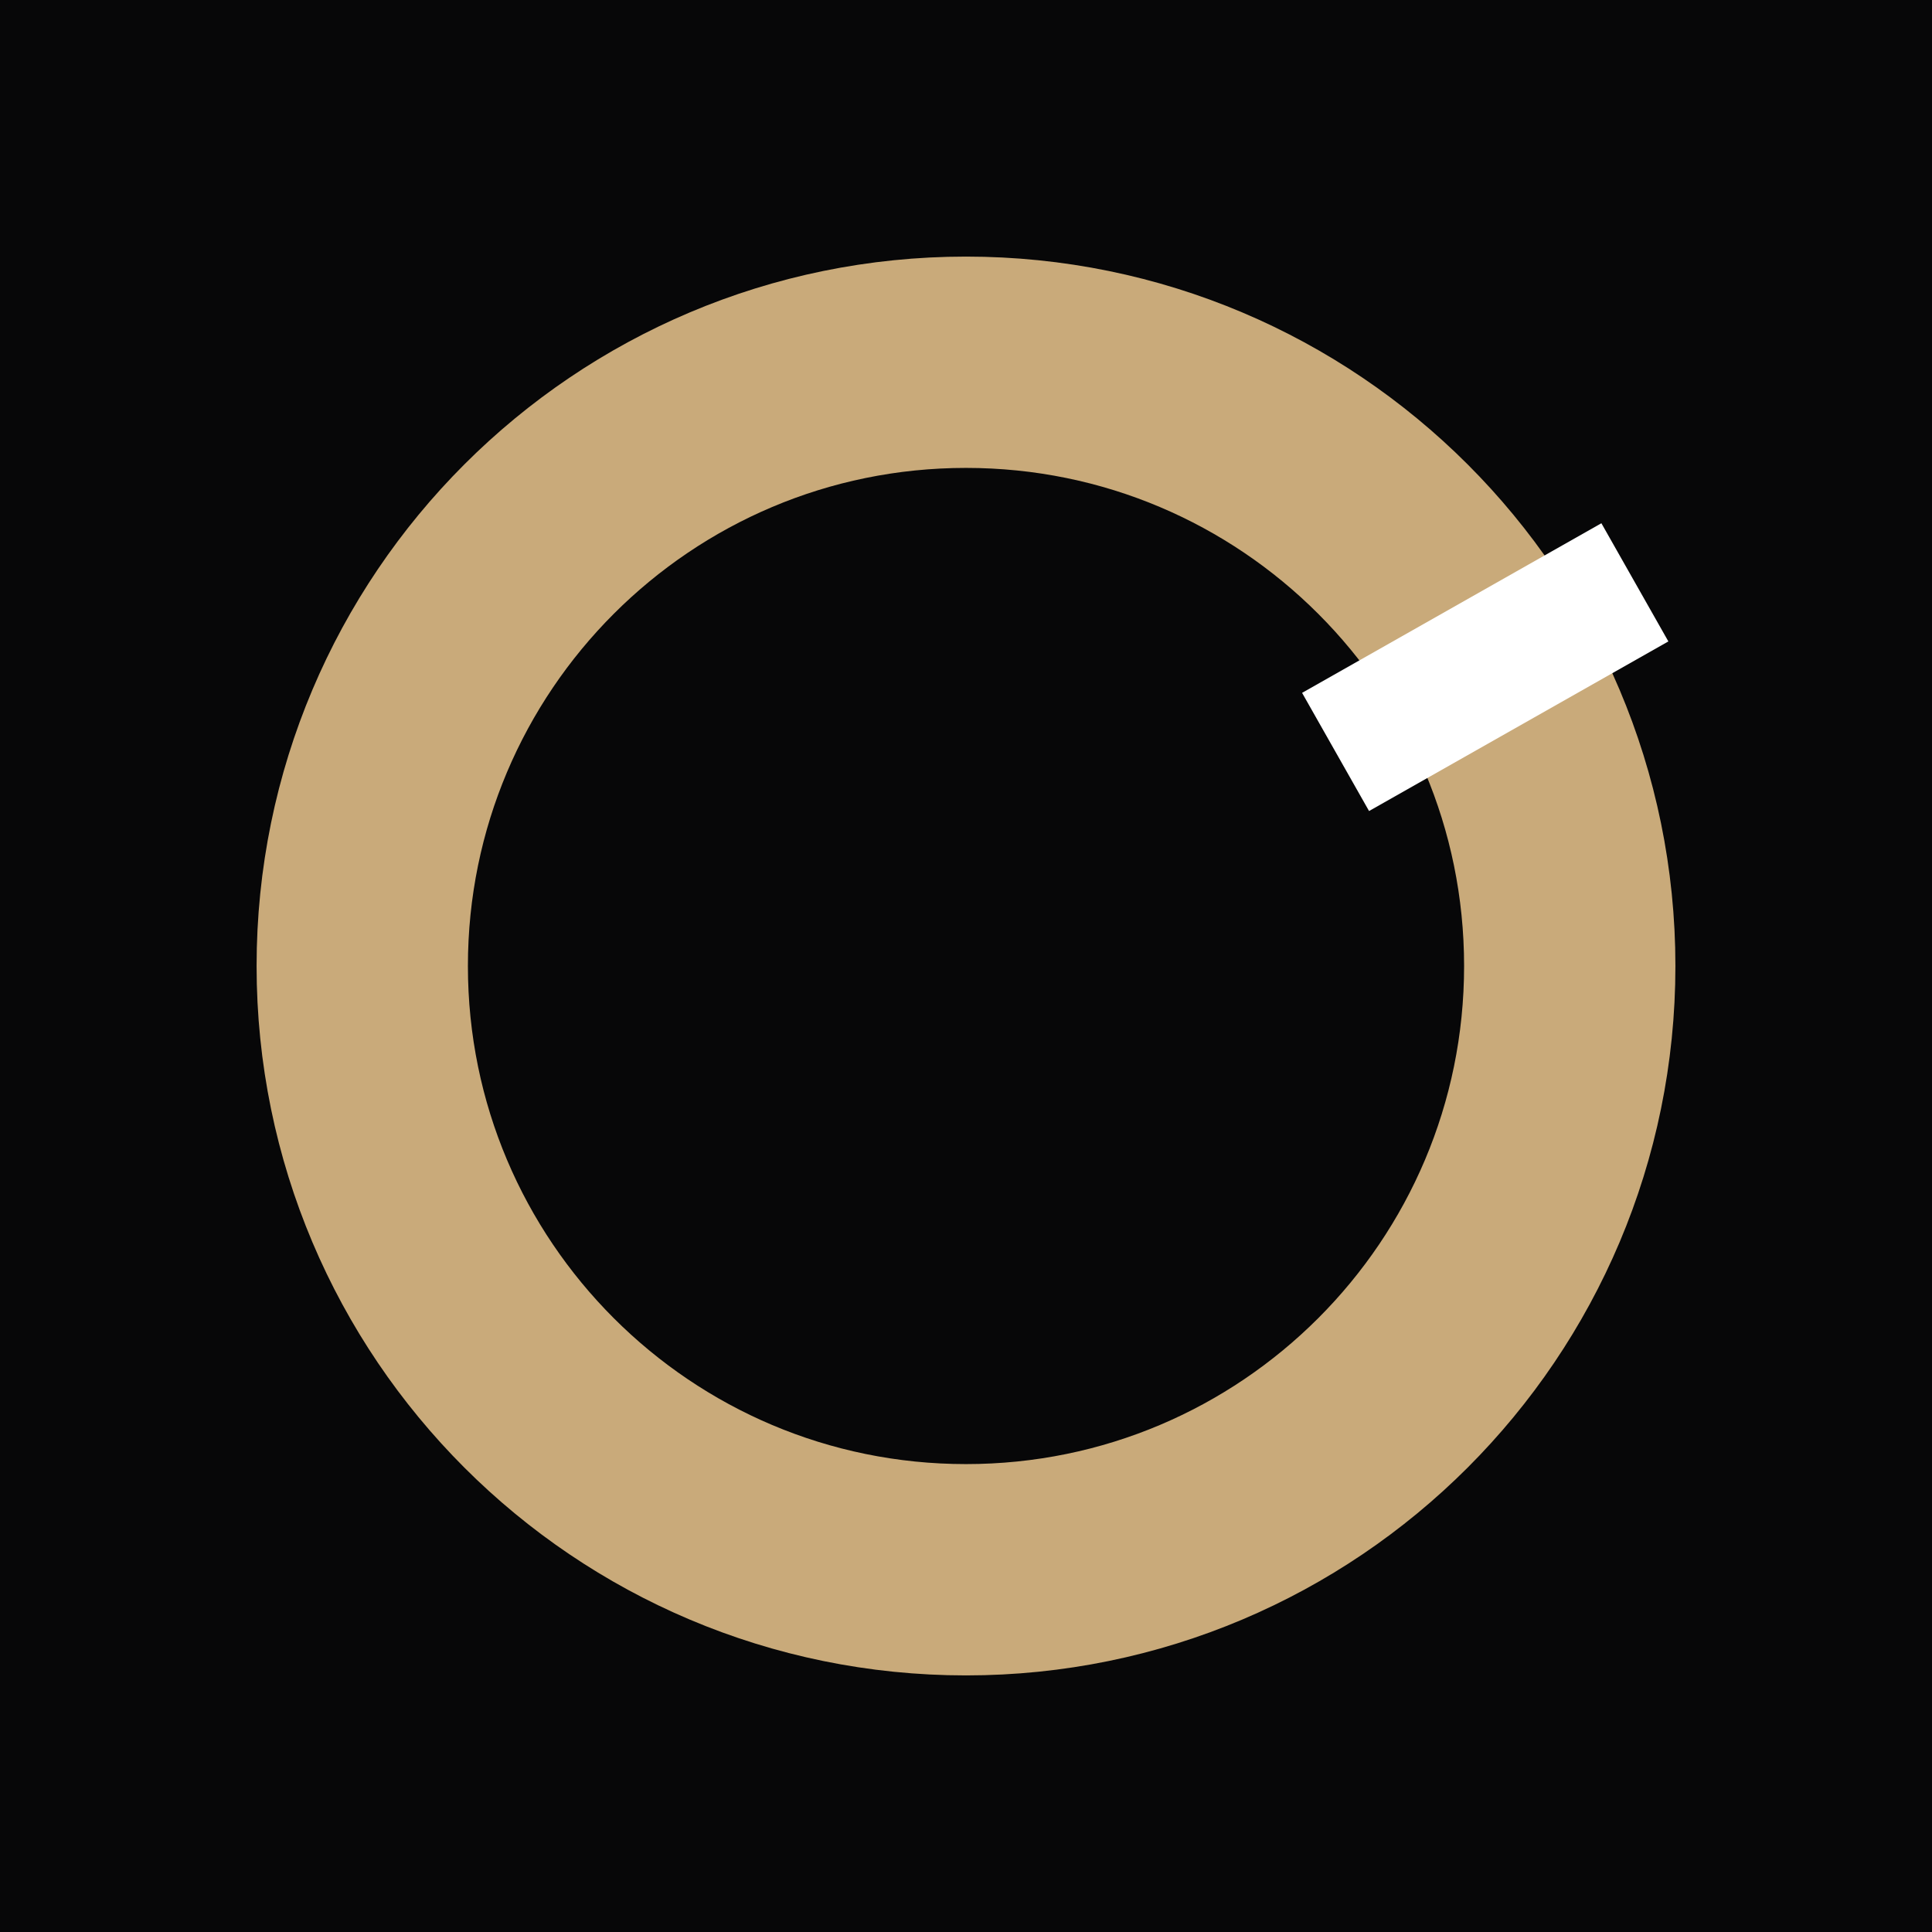
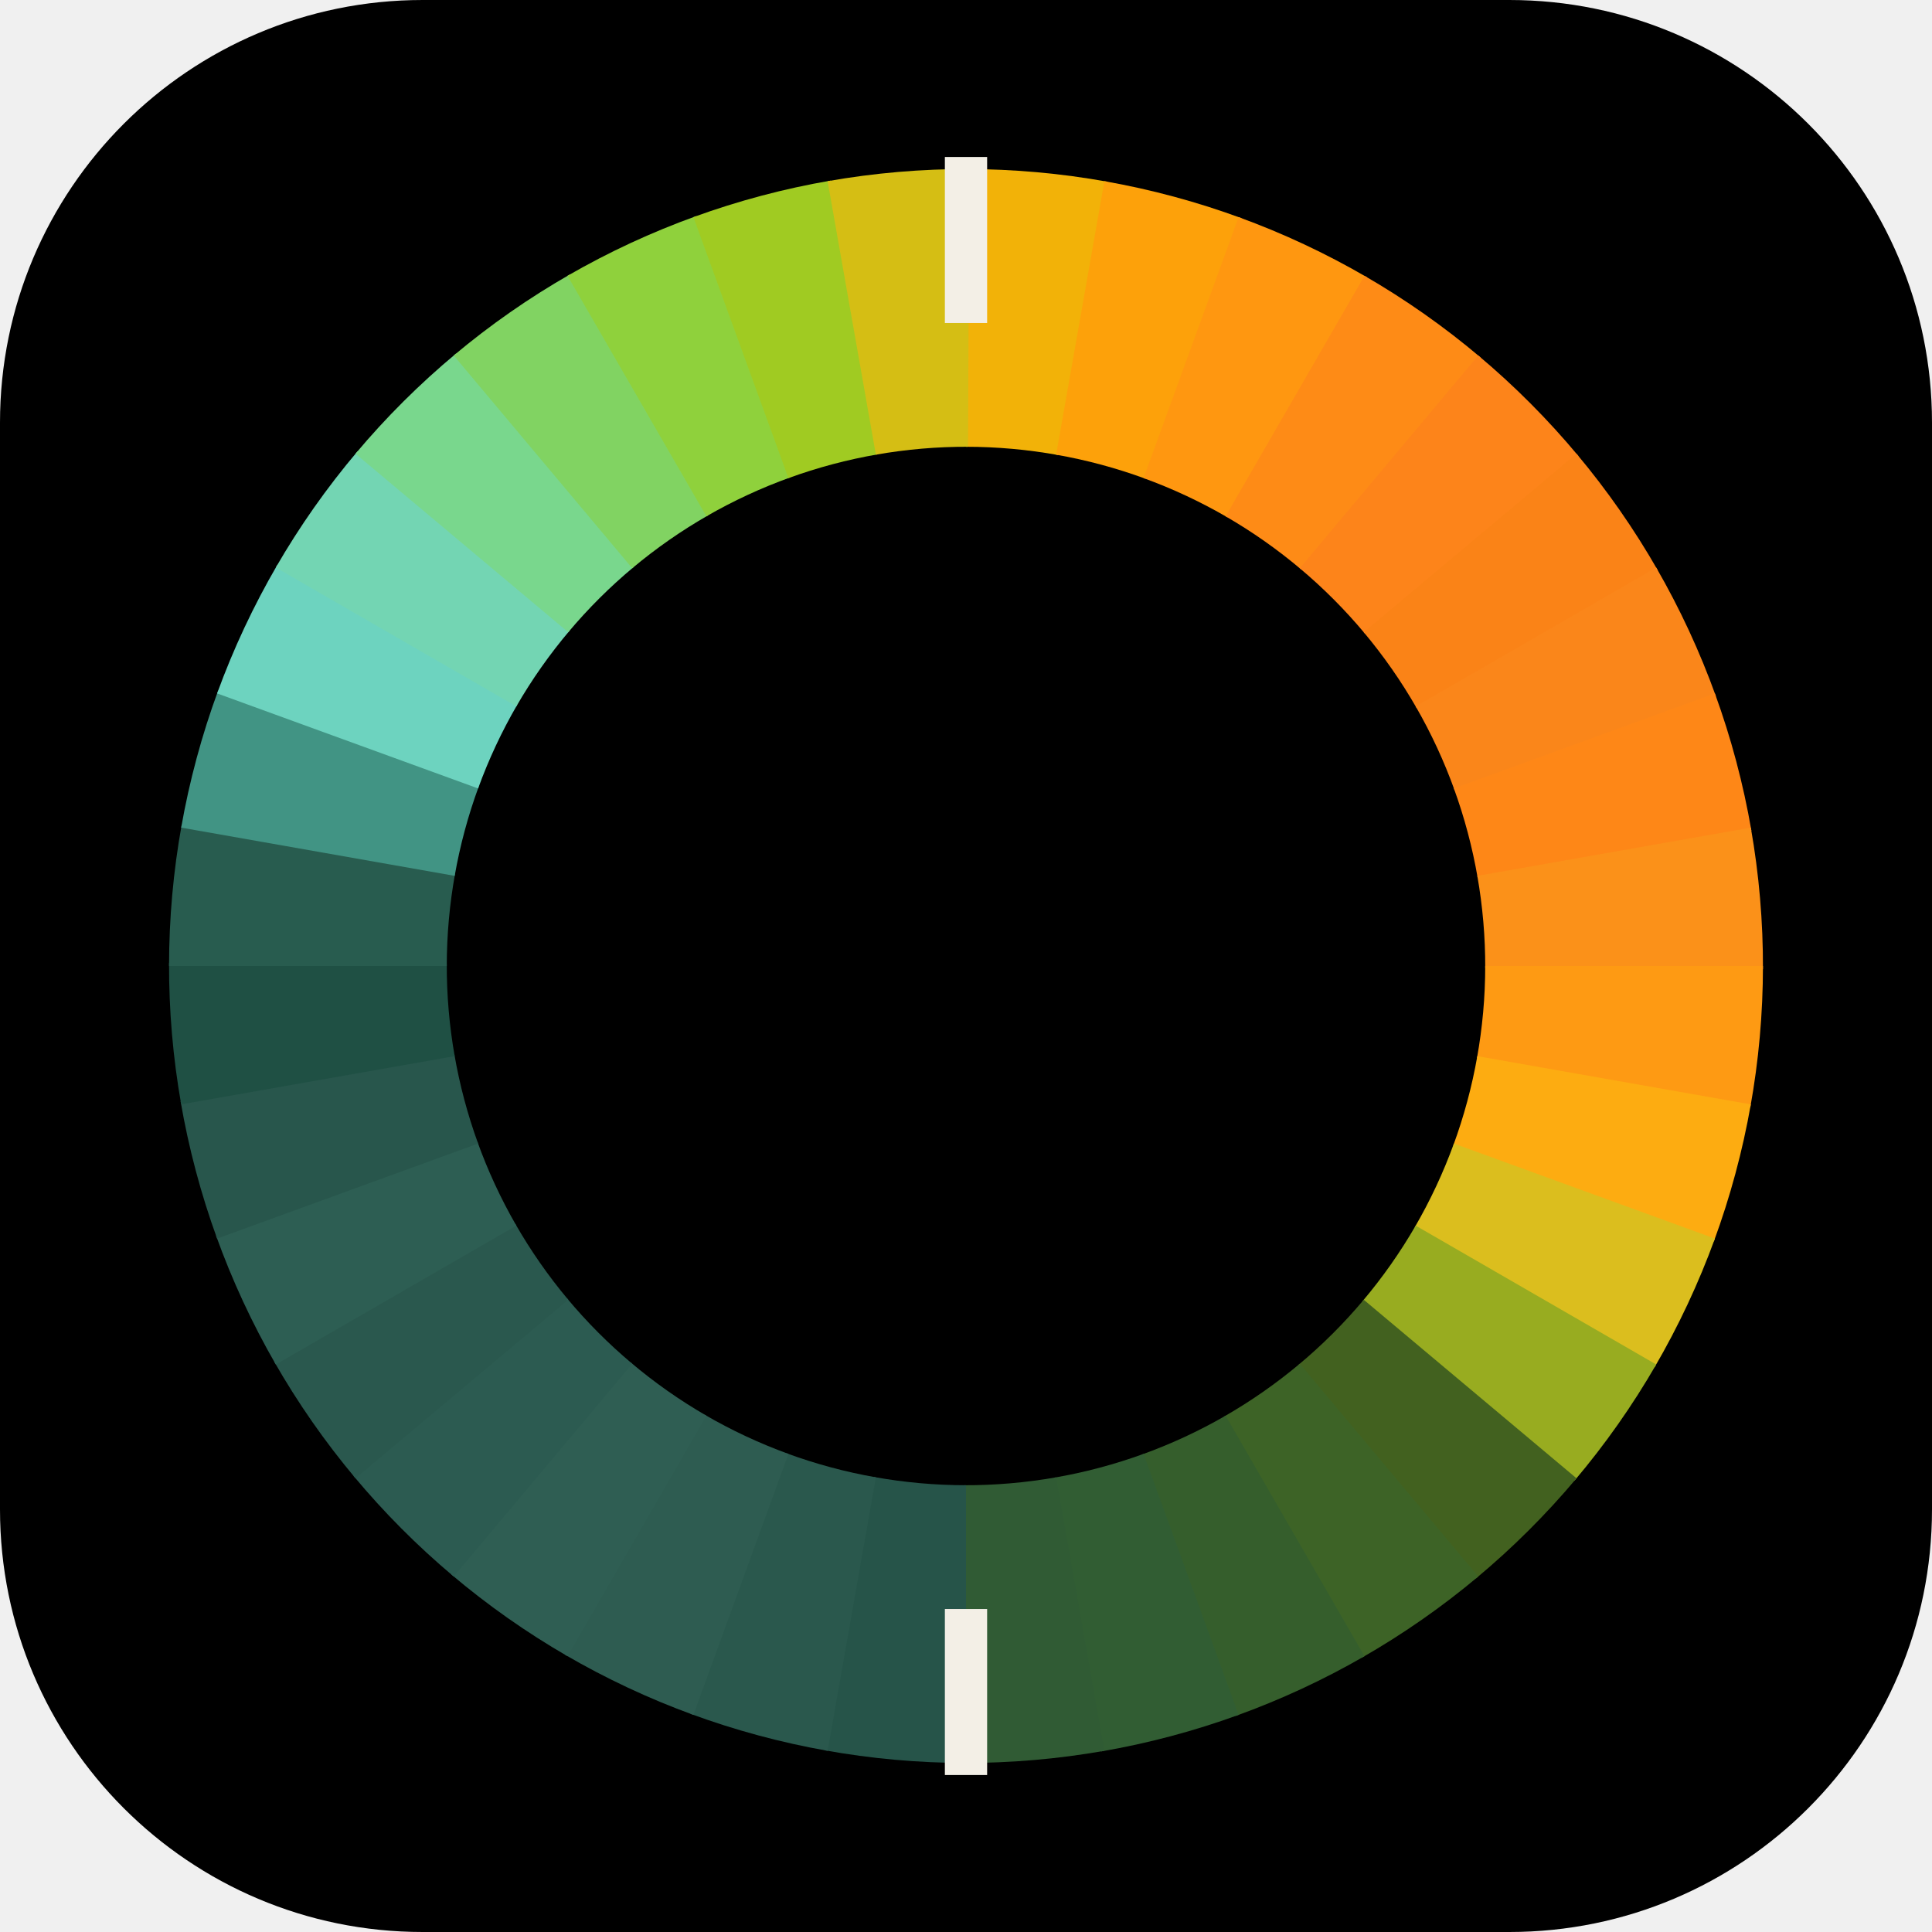
<svg xmlns="http://www.w3.org/2000/svg" viewBox="0 0 32 32">
-   <rect width="32" height="32" fill="#070708" />
-   <circle cx="16" cy="16" r="10" fill="none" stroke="#c9aa7a" stroke-width="3.5" />
-   <line x1="23.1" y1="11.9" x2="26.1" y2="10.2" stroke="#ffffff" stroke-width="2.25" stroke-linecap="square" />
+   <rect width="32" height="32" rx="7" fill="#000000" />
+   <path d="M16.000,2.800 A13.2,13.2 0 0 1 18.344,3.010 L17.527,7.537 A8.6,8.6 0 0 0 16.000,7.400 Z" fill="#f2b208" />
+   <path d="M18.292,3.001 A13.2,13.2 0 0 1 20.564,3.614 L18.974,7.930 A8.6,8.6 0 0 0 17.493,7.531 Z" fill="#fda10a" />
+   <path d="M20.515,3.596 A13.2,13.2 0 0 1 22.646,4.595 L20.330,8.569 A8.6,8.6 0 0 0 18.941,7.919 Z" fill="#ff9710" />
+   <path d="M22.600,4.568 A13.2,13.2 0 0 1 24.525,5.922 L21.554,9.434 A8.6,8.6 0 0 0 20.300,8.552 Z" fill="#fe8b16" />
+   <path d="M24.485,5.888 A13.2,13.2 0 0 1 26.146,7.556 L22.610,10.498 A8.6,8.6 0 0 0 21.528,9.412 Z" fill="#fd841a" />
+   <path d="M26.112,7.515 A13.2,13.2 0 0 1 27.458,9.446 L23.465,11.730 A8.6,8.6 0 0 0 22.588,10.472 Z" fill="#fa8317" />
+   <path d="M27.432,9.400 A13.2,13.2 0 0 1 28.422,11.535 L24.093,13.091 A8.6,8.6 0 0 0 23.448,11.700 Z" fill="#fa861a" />
+   <path d="M28.404,11.485 A13.2,13.2 0 0 1 29.009,13.760 L24.475,14.541 A8.6,8.6 0 0 0 24.081,13.059 Z" fill="#fe8717" />
+   <path d="M28.999,13.708 A13.2,13.2 0 0 1 29.200,16.053 L24.600,16.034 A8.6,8.6 0 0 0 24.469,14.507 Z" fill="#fb9119" />
+   <path d="M29.200,16.000 A13.2,13.2 0 0 1 28.990,18.344 L24.463,17.527 A8.6,8.6 0 0 0 24.600,16.000 Z" fill="#fe9a13" />
+   <path d="M28.999,18.292 A13.2,13.2 0 0 1 28.386,20.564 L24.070,18.974 A8.6,8.6 0 0 0 24.469,17.493 Z" fill="#fdac11" />
+   <path d="M28.404,20.515 A13.2,13.2 0 0 1 27.405,22.646 L23.431,20.330 A8.6,8.6 0 0 0 24.081,18.941 Z" fill="#dbbe1e" />
+   <path d="M27.432,22.600 A13.2,13.2 0 0 1 26.078,24.525 L22.566,21.554 A8.6,8.6 0 0 0 23.448,20.300 Z" fill="#98ac20" />
+   <path d="M26.112,24.485 A13.2,13.2 0 0 1 24.444,26.146 L21.502,22.610 A8.6,8.6 0 0 0 22.588,21.528 Z" fill="#42611f" />
+   <path d="M24.485,26.112 A13.2,13.2 0 0 1 22.554,27.458 L20.270,23.465 A8.6,8.6 0 0 0 21.528,22.588 Z" fill="#3d6326" />
+   <path d="M22.600,27.432 A13.2,13.2 0 0 1 20.465,28.422 L18.909,24.093 A8.6,8.6 0 0 0 20.300,23.448 Z" fill="#355e2c" />
+   <path d="M20.515,28.404 A13.2,13.2 0 0 1 18.240,29.009 L17.459,24.475 A8.6,8.6 0 0 0 18.941,24.081 Z" fill="#315d33" />
+   <path d="M18.292,28.999 A13.2,13.2 0 0 1 15.947,29.200 L15.966,24.600 A8.6,8.6 0 0 0 17.493,24.469 Z" fill="#305b34" />
+   <path d="M16.000,29.200 A13.2,13.2 0 0 1 13.656,28.990 L14.473,24.463 A8.6,8.6 0 0 0 16.000,24.600 Z" fill="#265449" />
+   <path d="M13.708,28.999 A13.2,13.2 0 0 1 11.436,28.386 L13.026,24.070 A8.6,8.6 0 0 0 14.507,24.469 Z" fill="#2a584d" />
+   <path d="M11.485,28.404 A13.2,13.2 0 0 1 9.354,27.405 L11.670,23.431 A8.6,8.6 0 0 0 13.059,24.081 Z" fill="#2e5c51" />
+   <path d="M9.400,27.432 A13.2,13.2 0 0 1 7.475,26.078 L10.446,22.566 A8.6,8.6 0 0 0 11.700,23.448 Z" fill="#2f5e53" />
+   <path d="M7.515,26.112 A13.2,13.2 0 0 1 5.854,24.444 L9.390,21.502 A8.6,8.6 0 0 0 10.472,22.588 Z" fill="#2c5b51" />
+   <path d="M5.888,24.485 A13.2,13.2 0 0 1 4.542,22.554 L8.535,20.270 A8.6,8.6 0 0 0 9.412,21.528 Z" fill="#2a584e" />
+   <path d="M4.568,22.600 A13.2,13.2 0 0 1 3.578,20.465 L7.907,18.909 A8.6,8.6 0 0 0 8.552,20.300 Z" fill="#2d5e53" />
+   <path d="M3.596,20.515 A13.2,13.2 0 0 1 2.991,18.240 L7.525,17.459 A8.6,8.6 0 0 0 7.919,18.941 Z" fill="#28564c" />
+   <path d="M3.001,18.292 A13.2,13.2 0 0 1 2.800,15.947 L7.400,15.966 A8.6,8.6 0 0 0 7.531,17.493 Z" fill="#1f5044" />
+   <path d="M2.800,16.000 A13.2,13.2 0 0 1 3.010,13.656 L7.537,14.473 A8.6,8.6 0 0 0 7.400,16.000 Z" fill="#285c4f" />
+   <path d="M3.001,13.708 A13.2,13.2 0 0 1 3.614,11.436 L7.930,13.026 A8.6,8.6 0 0 0 7.531,14.507 Z" fill="#419484" />
+   <path d="M3.596,11.485 A13.2,13.2 0 0 1 4.595,9.354 L8.569,11.670 A8.6,8.6 0 0 0 7.919,13.059 Z" fill="#6dd3bf" />
+   <path d="M4.568,9.400 A13.2,13.2 0 0 1 5.922,7.475 L9.434,10.446 A8.6,8.6 0 0 0 8.552,11.700 Z" fill="#73d5b3" />
+   <path d="M5.888,7.515 A13.2,13.2 0 0 1 7.556,5.854 L10.498,9.390 A8.6,8.6 0 0 0 9.412,10.472 Z" fill="#79d78d" />
+   <path d="M7.515,5.888 A13.2,13.2 0 0 1 9.446,4.542 L11.730,8.535 A8.6,8.6 0 0 0 10.472,9.412 Z" fill="#81d362" />
+   <path d="M9.400,4.568 A13.2,13.2 0 0 1 11.535,3.578 L13.091,7.907 A8.6,8.6 0 0 0 11.700,8.552 Z" fill="#8fd13c" />
+   <path d="M11.485,3.596 A13.2,13.2 0 0 1 13.760,2.991 L14.541,7.525 A8.6,8.6 0 0 0 13.059,7.919 Z" fill="#a0cb22" />
+   <path d="M13.708,3.001 A13.2,13.2 0 0 1 16.053,2.800 L16.034,7.400 A8.6,8.6 0 0 0 14.507,7.531 Z" fill="#d5be14" />
+   <line x1="16.00" y1="5.00" x2="16.00" y2="2.95" stroke="#f3efe6" stroke-width="0.7" stroke-linecap="square" />
+   <line x1="16.00" y1="27.00" x2="16.00" y2="29.05" stroke="#f3efe6" stroke-width="0.7" stroke-linecap="square" />
</svg>
